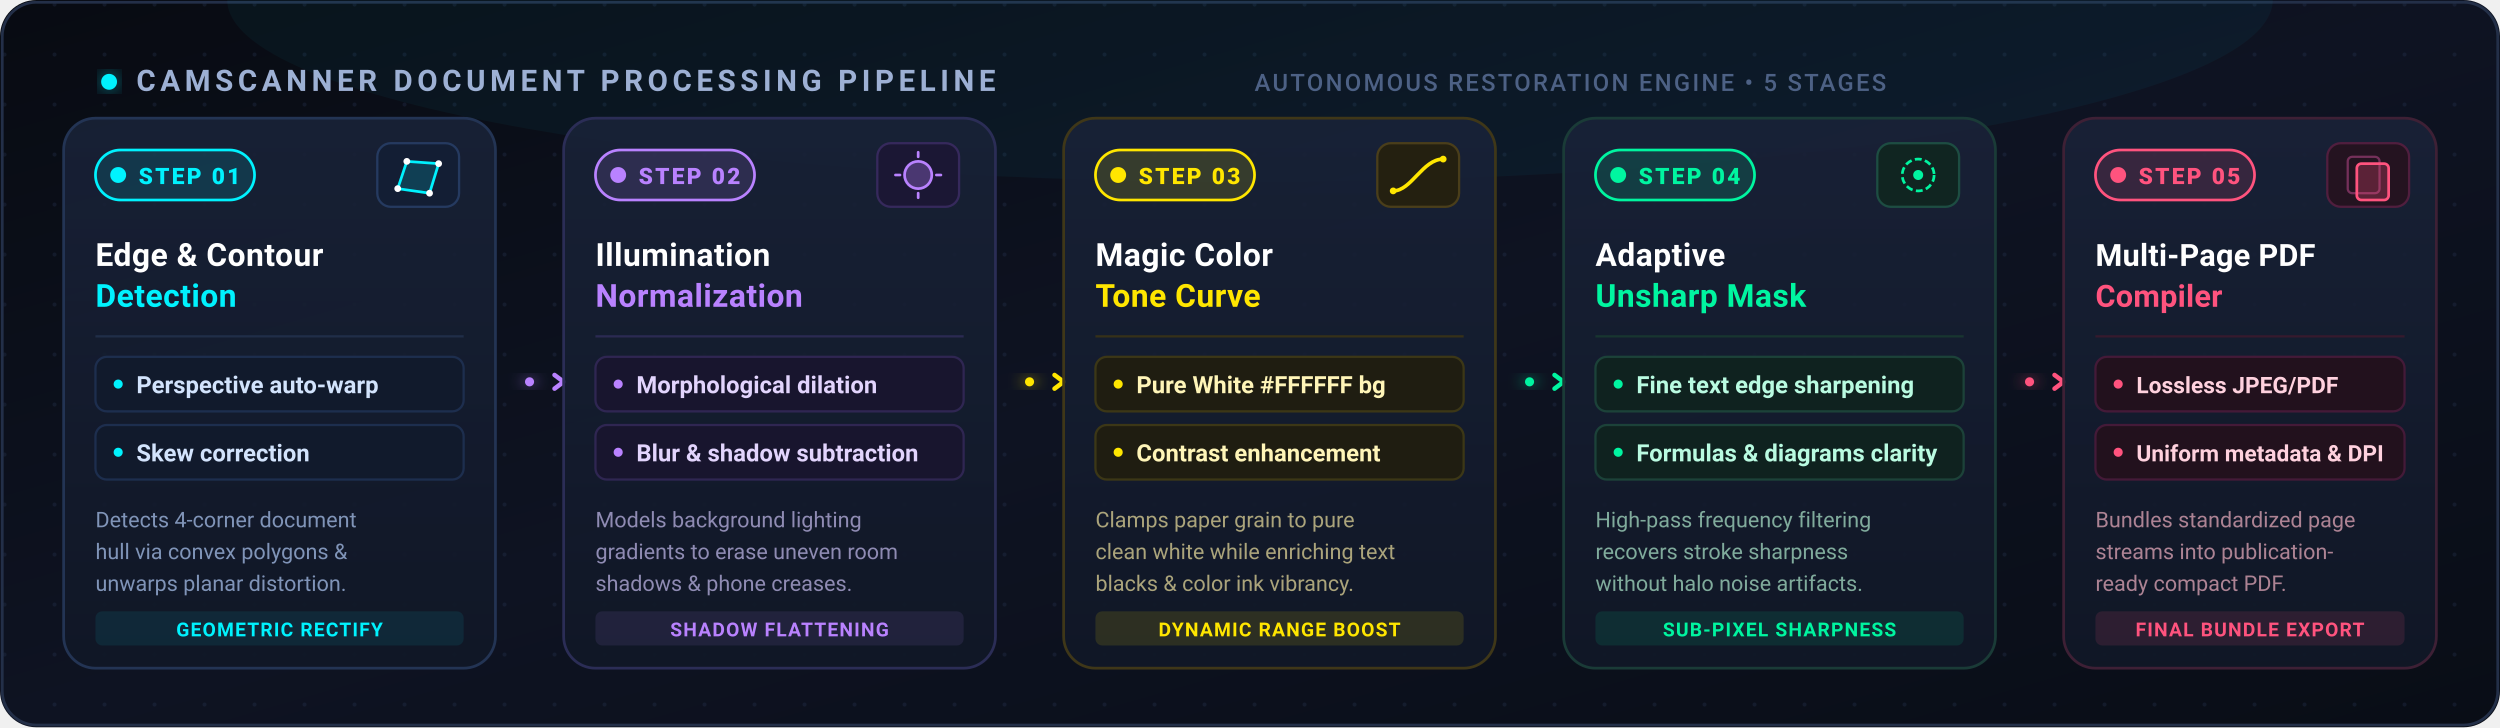
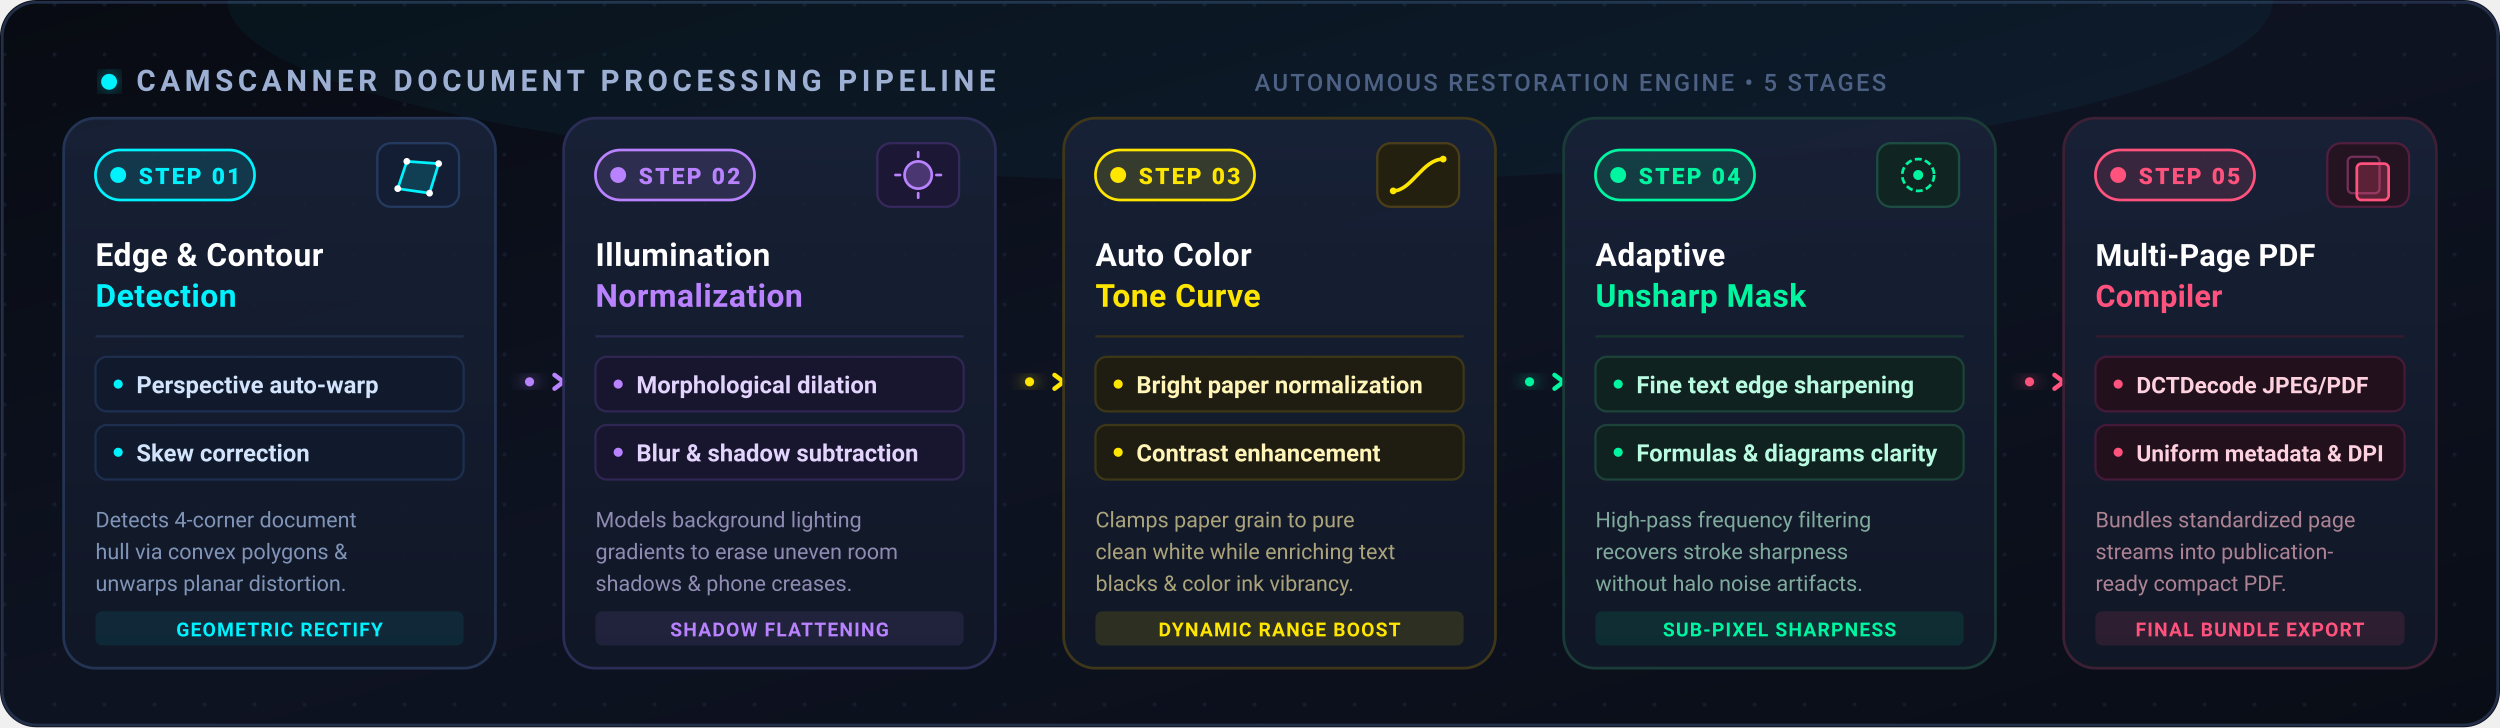
<svg xmlns="http://www.w3.org/2000/svg" viewBox="0 0 1100 320" width="1100" height="320">
  <defs>
    <linearGradient id="bgGradient" x1="0%" y1="0%" x2="100%" y2="100%">
      <stop offset="0%" stop-color="#080b12" />
      <stop offset="50%" stop-color="#0e1322" />
      <stop offset="100%" stop-color="#090d16" />
    </linearGradient>
    <linearGradient id="cardBg" x1="0%" y1="0%" x2="0%" y2="100%">
      <stop offset="0%" stop-color="#192238" stop-opacity="0.88" />
      <stop offset="100%" stop-color="#101726" stop-opacity="0.94" />
    </linearGradient>
    <filter id="glow-cyan" x="-25%" y="-25%" width="150%" height="150%">
      <feGaussianBlur stdDeviation="5" result="blur" />
      <feComposite in="SourceGraphic" in2="blur" operator="over" />
    </filter>
    <filter id="glow-connector" x="-20%" y="-40%" width="140%" height="180%">
      <feGaussianBlur stdDeviation="3.5" result="blur" />
      <feComposite in="SourceGraphic" in2="blur" operator="over" />
    </filter>
    <linearGradient id="grad1" x1="0%" y1="0%" x2="100%" y2="100%">
      <stop offset="0%" stop-color="#00f2fe" />
      <stop offset="100%" stop-color="#4facfe" />
    </linearGradient>
    <linearGradient id="grad2" x1="0%" y1="0%" x2="100%" y2="100%">
      <stop offset="0%" stop-color="#b982ff" />
      <stop offset="100%" stop-color="#7028e4" />
    </linearGradient>
    <linearGradient id="grad3" x1="0%" y1="0%" x2="100%" y2="100%">
      <stop offset="0%" stop-color="#ffe600" />
      <stop offset="100%" stop-color="#ff9100" />
    </linearGradient>
    <linearGradient id="grad4" x1="0%" y1="0%" x2="100%" y2="100%">
      <stop offset="0%" stop-color="#00f5a0" />
      <stop offset="100%" stop-color="#00d9e9" />
    </linearGradient>
    <linearGradient id="grad5" x1="0%" y1="0%" x2="100%" y2="100%">
      <stop offset="0%" stop-color="#ff537e" />
      <stop offset="100%" stop-color="#ff2a85" />
    </linearGradient>
    <linearGradient id="conn1-2" x1="0%" y1="0%" x2="100%" y2="0%">
      <stop offset="0%" stop-color="#00f2fe" />
      <stop offset="100%" stop-color="#b982ff" />
    </linearGradient>
    <linearGradient id="conn2-3" x1="0%" y1="0%" x2="100%" y2="0%">
      <stop offset="0%" stop-color="#b982ff" />
      <stop offset="100%" stop-color="#ffe600" />
    </linearGradient>
    <linearGradient id="conn3-4" x1="0%" y1="0%" x2="100%" y2="0%">
      <stop offset="0%" stop-color="#ffe600" />
      <stop offset="100%" stop-color="#00f5a0" />
    </linearGradient>
    <linearGradient id="conn4-5" x1="0%" y1="0%" x2="100%" y2="0%">
      <stop offset="0%" stop-color="#00f5a0" />
      <stop offset="100%" stop-color="#ff537e" />
    </linearGradient>
    <linearGradient id="cardGlow1" x1="0%" y1="0%" x2="100%" y2="0%">
      <stop offset="0%" stop-color="#00f2fe" stop-opacity="0" />
      <stop offset="50%" stop-color="#00f2fe" stop-opacity="0.9" />
      <stop offset="100%" stop-color="#4facfe" stop-opacity="0" />
    </linearGradient>
    <linearGradient id="cardGlow2" x1="0%" y1="0%" x2="100%" y2="0%">
      <stop offset="0%" stop-color="#b982ff" stop-opacity="0" />
      <stop offset="50%" stop-color="#b982ff" stop-opacity="0.9" />
      <stop offset="100%" stop-color="#7028e4" stop-opacity="0" />
    </linearGradient>
    <linearGradient id="cardGlow3" x1="0%" y1="0%" x2="100%" y2="0%">
      <stop offset="0%" stop-color="#ffe600" stop-opacity="0" />
      <stop offset="50%" stop-color="#ffe600" stop-opacity="0.9" />
      <stop offset="100%" stop-color="#ff9100" stop-opacity="0" />
    </linearGradient>
    <linearGradient id="cardGlow4" x1="0%" y1="0%" x2="100%" y2="0%">
      <stop offset="0%" stop-color="#00f5a0" stop-opacity="0" />
      <stop offset="50%" stop-color="#00f5a0" stop-opacity="0.9" />
      <stop offset="100%" stop-color="#00d9e9" stop-opacity="0" />
    </linearGradient>
    <linearGradient id="cardGlow5" x1="0%" y1="0%" x2="100%" y2="0%">
      <stop offset="0%" stop-color="#ff537e" stop-opacity="0" />
      <stop offset="50%" stop-color="#ff537e" stop-opacity="0.9" />
      <stop offset="100%" stop-color="#ff2a85" stop-opacity="0" />
    </linearGradient>
    <pattern id="dotGrid" x="0" y="0" width="22" height="22" patternUnits="userSpaceOnUse">
      <circle cx="2" cy="2" r="0.9" fill="#2d3a5a" fill-opacity="0.28" />
    </pattern>
    <marker id="arrow" viewBox="0 0 10 10" refX="6" refY="5" markerWidth="6" markerHeight="6" orient="auto-start-reverse">
      <path d="M 1 2 L 7 5 L 1 8 z" fill="#4facfe" />
    </marker>
  </defs>
  <rect width="1100" height="320" rx="16" fill="url(#bgGradient)" />
  <rect width="1100" height="320" rx="16" fill="url(#dotGrid)" />
  <rect width="1098" height="318" x="1" y="1" rx="15" fill="none" stroke="#232f48" stroke-width="1.2" />
  <ellipse cx="550" cy="0" rx="450" ry="80" fill="#00f2fe" fill-opacity="0.04" />
  <g transform="translate(42, 22)">
    <circle cx="6" cy="14" r="3.5" fill="#00f2fe" filter="url(#glow-cyan)" />
    <text x="18" y="18" font-family="-apple-system, BlinkMacSystemFont, 'Segoe UI', Roboto, 'Helvetica Neue', Arial, sans-serif" font-size="13" font-weight="700" letter-spacing="2" fill="#9db0d4">CAMSCANNER DOCUMENT PROCESSING PIPELINE</text>
    <text x="510" y="18" font-family="-apple-system, BlinkMacSystemFont, 'Segoe UI', Roboto, monospace" font-size="10.5" font-weight="500" letter-spacing="1" fill="#4d6185">AUTONOMOUS RESTORATION ENGINE • 5 STAGES</text>
  </g>
  <g filter="url(#glow-connector)">
    <line x1="218" y1="168" x2="248" y2="168" stroke="url(#conn1-2)" stroke-width="2.5" stroke-dasharray="4,2" />
    <circle cx="233" cy="168" r="2" fill="#b982ff" />
  </g>
  <path d="M 244 165 L 248 168 L 244 171" fill="none" stroke="#b982ff" stroke-width="2" stroke-linecap="round" stroke-linejoin="round" />
  <g filter="url(#glow-connector)">
    <line x1="438" y1="168" x2="468" y2="168" stroke="url(#conn2-3)" stroke-width="2.5" stroke-dasharray="4,2" />
    <circle cx="453" cy="168" r="2" fill="#ffe600" />
  </g>
  <path d="M 464 165 L 468 168 L 464 171" fill="none" stroke="#ffe600" stroke-width="2" stroke-linecap="round" stroke-linejoin="round" />
  <g filter="url(#glow-connector)">
    <line x1="658" y1="168" x2="688" y2="168" stroke="url(#conn3-4)" stroke-width="2.5" stroke-dasharray="4,2" />
    <circle cx="673" cy="168" r="2" fill="#00f5a0" />
  </g>
  <path d="M 684 165 L 688 168 L 684 171" fill="none" stroke="#00f5a0" stroke-width="2" stroke-linecap="round" stroke-linejoin="round" />
  <g filter="url(#glow-connector)">
    <line x1="878" y1="168" x2="908" y2="168" stroke="url(#conn4-5)" stroke-width="2.5" stroke-dasharray="4,2" />
    <circle cx="893" cy="168" r="2" fill="#ff537e" />
  </g>
  <path d="M 904 165 L 908 168 L 904 171" fill="none" stroke="#ff537e" stroke-width="2" stroke-linecap="round" stroke-linejoin="round" />
  <g id="step1" transform="translate(28, 52)">
    <rect width="190" height="242" rx="14" fill="url(#cardBg)" stroke="#233454" stroke-width="1.2" />
    <path d="M 14 0 L 176 0" stroke="url(#cardGlow1)" stroke-width="2.5" stroke-linecap="round" />
    <rect x="14" y="14" width="70" height="22" rx="11" fill="#00f2fe" fill-opacity="0.12" stroke="#00f2fe" stroke-width="1.2" />
    <circle cx="24" cy="25" r="3.5" fill="#00f2fe" />
    <text x="33" y="29" font-family="-apple-system, BlinkMacSystemFont, 'Segoe UI', Roboto, sans-serif" font-size="10" font-weight="800" fill="#00f2fe" letter-spacing="1">STEP 01</text>
    <g transform="translate(138, 11)">
      <rect width="36" height="28" rx="6" fill="#131e34" stroke="#253a60" stroke-width="1" />
      <polygon points="9,20 13,8 27,9 23,22" fill="#00f2fe" fill-opacity="0.16" stroke="#00f2fe" stroke-width="1.2" stroke-linejoin="round" />
      <circle cx="9" cy="20" r="1.5" fill="#ffffff" />
      <circle cx="13" cy="8" r="1.5" fill="#ffffff" />
      <circle cx="27" cy="9" r="1.5" fill="#ffffff" />
      <circle cx="23" cy="22" r="1.5" fill="#ffffff" />
    </g>
    <text x="14" y="65" font-family="-apple-system, BlinkMacSystemFont, 'Segoe UI', Roboto, sans-serif" font-size="14" font-weight="700" fill="#ffffff" letter-spacing="0.2">Edge &amp; Contour</text>
    <text x="14" y="83" font-family="-apple-system, BlinkMacSystemFont, 'Segoe UI', Roboto, sans-serif" font-size="14" font-weight="700" fill="#00f2fe" letter-spacing="0.2">Detection</text>
    <line x1="14" y1="96" x2="176" y2="96" stroke="#202e48" stroke-width="1" />
    <rect x="14" y="105" width="162" height="24" rx="5" fill="#111a2c" stroke="#1d2e4e" stroke-width="1" />
    <circle cx="24" cy="117" r="2" fill="#00f2fe" />
    <text x="32" y="121" font-family="-apple-system, BlinkMacSystemFont, 'Segoe UI', Roboto, sans-serif" font-size="10.5" font-weight="600" fill="#d2e3fc">Perspective auto-warp</text>
    <rect x="14" y="135" width="162" height="24" rx="5" fill="#111a2c" stroke="#1d2e4e" stroke-width="1" />
    <circle cx="24" cy="147" r="2" fill="#00f2fe" />
    <text x="32" y="151" font-family="-apple-system, BlinkMacSystemFont, 'Segoe UI', Roboto, sans-serif" font-size="10.5" font-weight="600" fill="#d2e3fc">Skew correction</text>
    <text x="14" y="180" font-family="-apple-system, BlinkMacSystemFont, 'Segoe UI', Roboto, sans-serif" font-size="9.5" fill="#8094b8" line-height="13">
      <tspan x="14" dy="0">Detects 4-corner document</tspan>
      <tspan x="14" dy="14">hull via convex polygons &amp;</tspan>
      <tspan x="14" dy="14">unwarps planar distortion.</tspan>
    </text>
    <rect x="14" y="217" width="162" height="15" rx="3" fill="#00f2fe" fill-opacity="0.08" />
    <text x="95" y="228" text-anchor="middle" font-family="-apple-system, BlinkMacSystemFont, 'Segoe UI', Roboto, monospace" font-size="8.5" font-weight="700" fill="#00f2fe" letter-spacing="0.5">GEOMETRIC RECTIFY</text>
  </g>
  <g id="step2" transform="translate(248, 52)">
    <rect width="190" height="242" rx="14" fill="url(#cardBg)" stroke="#2b2d56" stroke-width="1.2" />
    <path d="M 14 0 L 176 0" stroke="url(#cardGlow2)" stroke-width="2.5" stroke-linecap="round" />
    <rect x="14" y="14" width="70" height="22" rx="11" fill="#b982ff" fill-opacity="0.14" stroke="#b982ff" stroke-width="1.2" />
    <circle cx="24" cy="25" r="3.5" fill="#b982ff" />
    <text x="33" y="29" font-family="-apple-system, BlinkMacSystemFont, 'Segoe UI', Roboto, sans-serif" font-size="10" font-weight="800" fill="#b982ff" letter-spacing="1">STEP 02</text>
    <g transform="translate(138, 11)">
      <rect width="36" height="28" rx="6" fill="#1b1734" stroke="#36295c" stroke-width="1" />
      <circle cx="18" cy="14" r="6" fill="#b982ff" fill-opacity="0.3" stroke="#b982ff" stroke-width="1.2" />
      <path d="M 18 4 L 18 6 M 18 22 L 18 24 M 8 14 L 10 14 M 26 14 L 28 14" stroke="#b982ff" stroke-width="1.2" stroke-linecap="round" />
    </g>
    <text x="14" y="65" font-family="-apple-system, BlinkMacSystemFont, 'Segoe UI', Roboto, sans-serif" font-size="14" font-weight="700" fill="#ffffff" letter-spacing="0.2">Illumination</text>
    <text x="14" y="83" font-family="-apple-system, BlinkMacSystemFont, 'Segoe UI', Roboto, sans-serif" font-size="14" font-weight="700" fill="#b982ff" letter-spacing="0.2">Normalization</text>
    <line x1="14" y1="96" x2="176" y2="96" stroke="#2b2a52" stroke-width="1" />
    <rect x="14" y="105" width="162" height="24" rx="5" fill="#18152e" stroke="#2f2652" stroke-width="1" />
    <circle cx="24" cy="117" r="2" fill="#b982ff" />
    <text x="32" y="121" font-family="-apple-system, BlinkMacSystemFont, 'Segoe UI', Roboto, sans-serif" font-size="10.5" font-weight="600" fill="#e2d4fd">Morphological dilation</text>
    <rect x="14" y="135" width="162" height="24" rx="5" fill="#18152e" stroke="#2f2652" stroke-width="1" />
    <circle cx="24" cy="147" r="2" fill="#b982ff" />
    <text x="32" y="151" font-family="-apple-system, BlinkMacSystemFont, 'Segoe UI', Roboto, sans-serif" font-size="10.5" font-weight="600" fill="#e2d4fd">Blur &amp; shadow subtraction</text>
    <text x="14" y="180" font-family="-apple-system, BlinkMacSystemFont, 'Segoe UI', Roboto, sans-serif" font-size="9.5" fill="#8f8bb3">
      <tspan x="14" dy="0">Models background lighting</tspan>
      <tspan x="14" dy="14">gradients to erase uneven room</tspan>
      <tspan x="14" dy="14">shadows &amp; phone creases.</tspan>
    </text>
    <rect x="14" y="217" width="162" height="15" rx="3" fill="#b982ff" fill-opacity="0.1" />
    <text x="95" y="228" text-anchor="middle" font-family="-apple-system, BlinkMacSystemFont, 'Segoe UI', Roboto, monospace" font-size="8.5" font-weight="700" fill="#b982ff" letter-spacing="0.5">SHADOW FLATTENING</text>
  </g>
  <g id="step3" transform="translate(468, 52)">
    <rect width="190" height="242" rx="14" fill="url(#cardBg)" stroke="#3f3718" stroke-width="1.2" />
    <path d="M 14 0 L 176 0" stroke="url(#cardGlow3)" stroke-width="2.5" stroke-linecap="round" />
    <rect x="14" y="14" width="70" height="22" rx="11" fill="#ffe600" fill-opacity="0.14" stroke="#ffe600" stroke-width="1.2" />
    <circle cx="24" cy="25" r="3.5" fill="#ffe600" />
    <text x="33" y="29" font-family="-apple-system, BlinkMacSystemFont, 'Segoe UI', Roboto, sans-serif" font-size="10" font-weight="800" fill="#ffe600" letter-spacing="1">STEP 03</text>
    <g transform="translate(138, 11)">
      <rect width="36" height="28" rx="6" fill="#242010" stroke="#4a3e1a" stroke-width="1" />
      <path d="M 7 21 C 15 21, 20 7, 29 7" fill="none" stroke="#ffe600" stroke-width="1.6" stroke-linecap="round" />
      <circle cx="7" cy="21" r="1.5" fill="#ffe600" />
      <circle cx="29" cy="7" r="1.5" fill="#ffe600" />
    </g>
-     <text x="14" y="65" font-family="-apple-system, BlinkMacSystemFont, 'Segoe UI', Roboto, sans-serif" font-size="14" font-weight="700" fill="#ffffff" letter-spacing="0.2">Magic Color</text>
+     <text x="14" y="65" font-family="-apple-system, BlinkMacSystemFont, 'Segoe UI', Roboto, sans-serif" font-size="14" font-weight="700" fill="#ffffff" letter-spacing="0.2">Auto Color</text>
    <text x="14" y="83" font-family="-apple-system, BlinkMacSystemFont, 'Segoe UI', Roboto, sans-serif" font-size="14" font-weight="700" fill="#ffe600" letter-spacing="0.2">Tone Curve</text>
    <line x1="14" y1="96" x2="176" y2="96" stroke="#363118" stroke-width="1" />
    <rect x="14" y="105" width="162" height="24" rx="5" fill="#1f1d11" stroke="#3c3716" stroke-width="1" />
    <circle cx="24" cy="117" r="2" fill="#ffe600" />
-     <text x="32" y="121" font-family="-apple-system, BlinkMacSystemFont, 'Segoe UI', Roboto, sans-serif" font-size="10.5" font-weight="600" fill="#fff5b8">Pure White #FFFFFF bg</text>
+     <text x="32" y="121" font-family="-apple-system, BlinkMacSystemFont, 'Segoe UI', Roboto, sans-serif" font-size="10.5" font-weight="600" fill="#fff5b8">Bright paper normalization</text>
    <rect x="14" y="135" width="162" height="24" rx="5" fill="#1f1d11" stroke="#3c3716" stroke-width="1" />
    <circle cx="24" cy="147" r="2" fill="#ffe600" />
    <text x="32" y="151" font-family="-apple-system, BlinkMacSystemFont, 'Segoe UI', Roboto, sans-serif" font-size="10.5" font-weight="600" fill="#fff5b8">Contrast enhancement</text>
    <text x="14" y="180" font-family="-apple-system, BlinkMacSystemFont, 'Segoe UI', Roboto, sans-serif" font-size="9.5" fill="#aba47b">
      <tspan x="14" dy="0">Clamps paper grain to pure</tspan>
      <tspan x="14" dy="14">clean white while enriching text</tspan>
      <tspan x="14" dy="14">blacks &amp; color ink vibrancy.</tspan>
    </text>
    <rect x="14" y="217" width="162" height="15" rx="3" fill="#ffe600" fill-opacity="0.12" />
    <text x="95" y="228" text-anchor="middle" font-family="-apple-system, BlinkMacSystemFont, 'Segoe UI', Roboto, monospace" font-size="8.5" font-weight="700" fill="#ffe600" letter-spacing="0.5">DYNAMIC RANGE BOOST</text>
  </g>
  <g id="step4" transform="translate(688, 52)">
    <rect width="190" height="242" rx="14" fill="url(#cardBg)" stroke="#1a3b37" stroke-width="1.2" />
    <path d="M 14 0 L 176 0" stroke="url(#cardGlow4)" stroke-width="2.5" stroke-linecap="round" />
    <rect x="14" y="14" width="70" height="22" rx="11" fill="#00f5a0" fill-opacity="0.14" stroke="#00f5a0" stroke-width="1.2" />
    <circle cx="24" cy="25" r="3.5" fill="#00f5a0" />
    <text x="33" y="29" font-family="-apple-system, BlinkMacSystemFont, 'Segoe UI', Roboto, sans-serif" font-size="10" font-weight="800" fill="#00f5a0" letter-spacing="1">STEP 04</text>
    <g transform="translate(138, 11)">
      <rect width="36" height="28" rx="6" fill="#102521" stroke="#1d4d42" stroke-width="1" />
      <circle cx="18" cy="14" r="7" fill="none" stroke="#00f5a0" stroke-width="1.2" stroke-dasharray="3,1.5" />
      <circle cx="18" cy="14" r="2.2" fill="#00f5a0" />
    </g>
    <text x="14" y="65" font-family="-apple-system, BlinkMacSystemFont, 'Segoe UI', Roboto, sans-serif" font-size="14" font-weight="700" fill="#ffffff" letter-spacing="0.2">Adaptive</text>
    <text x="14" y="83" font-family="-apple-system, BlinkMacSystemFont, 'Segoe UI', Roboto, sans-serif" font-size="14" font-weight="700" fill="#00f5a0" letter-spacing="0.2">Unsharp Mask</text>
    <line x1="14" y1="96" x2="176" y2="96" stroke="#183630" stroke-width="1" />
    <rect x="14" y="105" width="162" height="24" rx="5" fill="#0f221f" stroke="#1c4239" stroke-width="1" />
    <circle cx="24" cy="117" r="2" fill="#00f5a0" />
    <text x="32" y="121" font-family="-apple-system, BlinkMacSystemFont, 'Segoe UI', Roboto, sans-serif" font-size="10.5" font-weight="600" fill="#b9fbe1">Fine text edge sharpening</text>
    <rect x="14" y="135" width="162" height="24" rx="5" fill="#0f221f" stroke="#1c4239" stroke-width="1" />
    <circle cx="24" cy="147" r="2" fill="#00f5a0" />
    <text x="32" y="151" font-family="-apple-system, BlinkMacSystemFont, 'Segoe UI', Roboto, sans-serif" font-size="10.5" font-weight="600" fill="#b9fbe1">Formulas &amp; diagrams clarity</text>
    <text x="14" y="180" font-family="-apple-system, BlinkMacSystemFont, 'Segoe UI', Roboto, sans-serif" font-size="9.5" fill="#80ab9c">
      <tspan x="14" dy="0">High-pass frequency filtering</tspan>
      <tspan x="14" dy="14">recovers stroke sharpness</tspan>
      <tspan x="14" dy="14">without halo noise artifacts.</tspan>
    </text>
    <rect x="14" y="217" width="162" height="15" rx="3" fill="#00f5a0" fill-opacity="0.1" />
    <text x="95" y="228" text-anchor="middle" font-family="-apple-system, BlinkMacSystemFont, 'Segoe UI', Roboto, monospace" font-size="8.5" font-weight="700" fill="#00f5a0" letter-spacing="0.5">SUB-PIXEL SHARPNESS</text>
  </g>
  <g id="step5" transform="translate(908, 52)">
    <rect width="164" height="242" rx="14" fill="url(#cardBg)" stroke="#3e2035" stroke-width="1.2" />
    <path d="M 14 0 L 150 0" stroke="url(#cardGlow5)" stroke-width="2.5" stroke-linecap="round" />
    <rect x="14" y="14" width="70" height="22" rx="11" fill="#ff537e" fill-opacity="0.14" stroke="#ff537e" stroke-width="1.2" />
    <circle cx="24" cy="25" r="3.5" fill="#ff537e" />
    <text x="33" y="29" font-family="-apple-system, BlinkMacSystemFont, 'Segoe UI', Roboto, sans-serif" font-size="10" font-weight="800" fill="#ff537e" letter-spacing="1">STEP 05</text>
    <g transform="translate(116, 11)">
      <rect width="36" height="28" rx="6" fill="#241320" stroke="#501e3e" stroke-width="1" />
      <rect x="9" y="6" width="14" height="16" rx="2" fill="none" stroke="#75305a" stroke-width="1" />
      <rect x="13" y="9" width="14" height="16" rx="2" fill="#ff537e" fill-opacity="0.25" stroke="#ff537e" stroke-width="1.2" />
    </g>
    <text x="14" y="65" font-family="-apple-system, BlinkMacSystemFont, 'Segoe UI', Roboto, sans-serif" font-size="13.5" font-weight="700" fill="#ffffff" letter-spacing="0.1">Multi-Page PDF</text>
    <text x="14" y="83" font-family="-apple-system, BlinkMacSystemFont, 'Segoe UI', Roboto, sans-serif" font-size="13.5" font-weight="700" fill="#ff537e" letter-spacing="0.1">Compiler</text>
    <line x1="14" y1="96" x2="150" y2="96" stroke="#361a2d" stroke-width="1" />
    <rect x="14" y="105" width="136" height="24" rx="5" fill="#22111d" stroke="#441a38" stroke-width="1" />
    <circle cx="24" cy="117" r="2" fill="#ff537e" />
-     <text x="32" y="121" font-family="-apple-system, BlinkMacSystemFont, 'Segoe UI', Roboto, sans-serif" font-size="10" font-weight="600" fill="#ffd1de">Lossless JPEG/PDF</text>
+     <text x="32" y="121" font-family="-apple-system, BlinkMacSystemFont, 'Segoe UI', Roboto, sans-serif" font-size="10" font-weight="600" fill="#ffd1de">DCTDecode JPEG/PDF</text>
    <rect x="14" y="135" width="136" height="24" rx="5" fill="#22111d" stroke="#441a38" stroke-width="1" />
    <circle cx="24" cy="147" r="2" fill="#ff537e" />
    <text x="32" y="151" font-family="-apple-system, BlinkMacSystemFont, 'Segoe UI', Roboto, sans-serif" font-size="10" font-weight="600" fill="#ffd1de">Uniform metadata &amp; DPI</text>
    <text x="14" y="180" font-family="-apple-system, BlinkMacSystemFont, 'Segoe UI', Roboto, sans-serif" font-size="9.5" fill="#ad8394">
      <tspan x="14" dy="0">Bundles standardized page</tspan>
      <tspan x="14" dy="14">streams into publication-</tspan>
      <tspan x="14" dy="14">ready compact PDF.</tspan>
    </text>
    <rect x="14" y="217" width="136" height="15" rx="3" fill="#ff537e" fill-opacity="0.12" />
    <text x="82" y="228" text-anchor="middle" font-family="-apple-system, BlinkMacSystemFont, 'Segoe UI', Roboto, monospace" font-size="8.5" font-weight="700" fill="#ff537e" letter-spacing="0.5">FINAL BUNDLE EXPORT</text>
  </g>
</svg>
